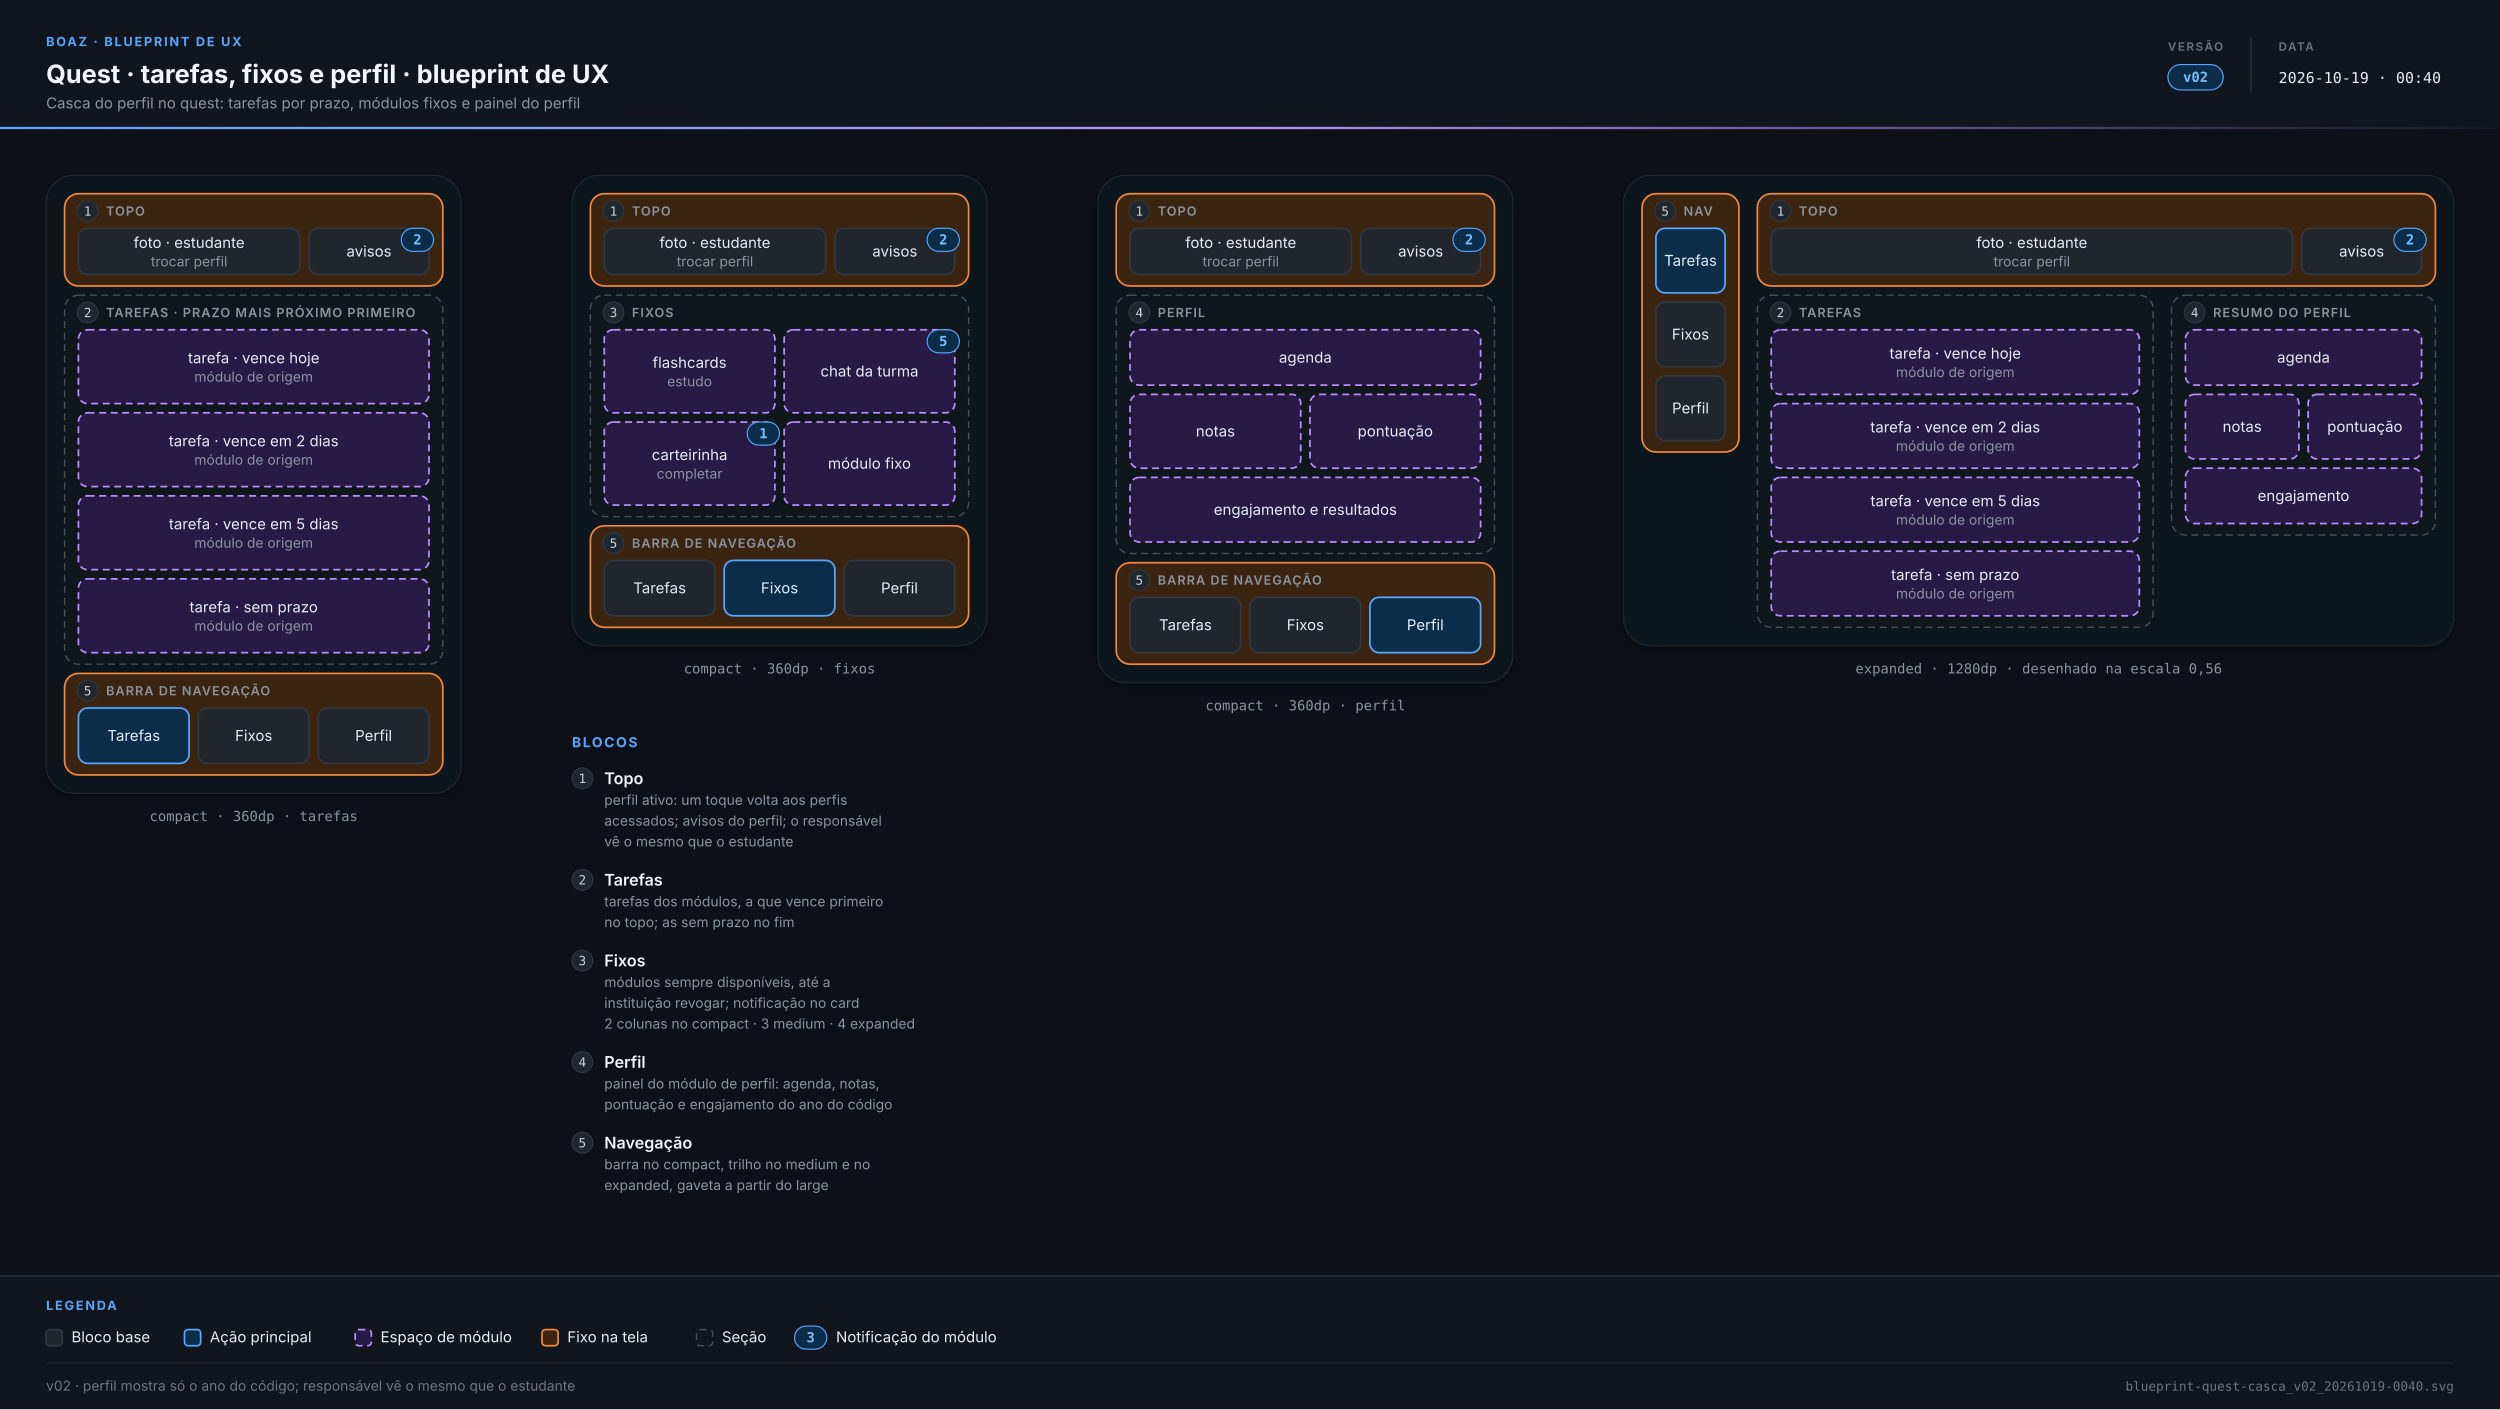
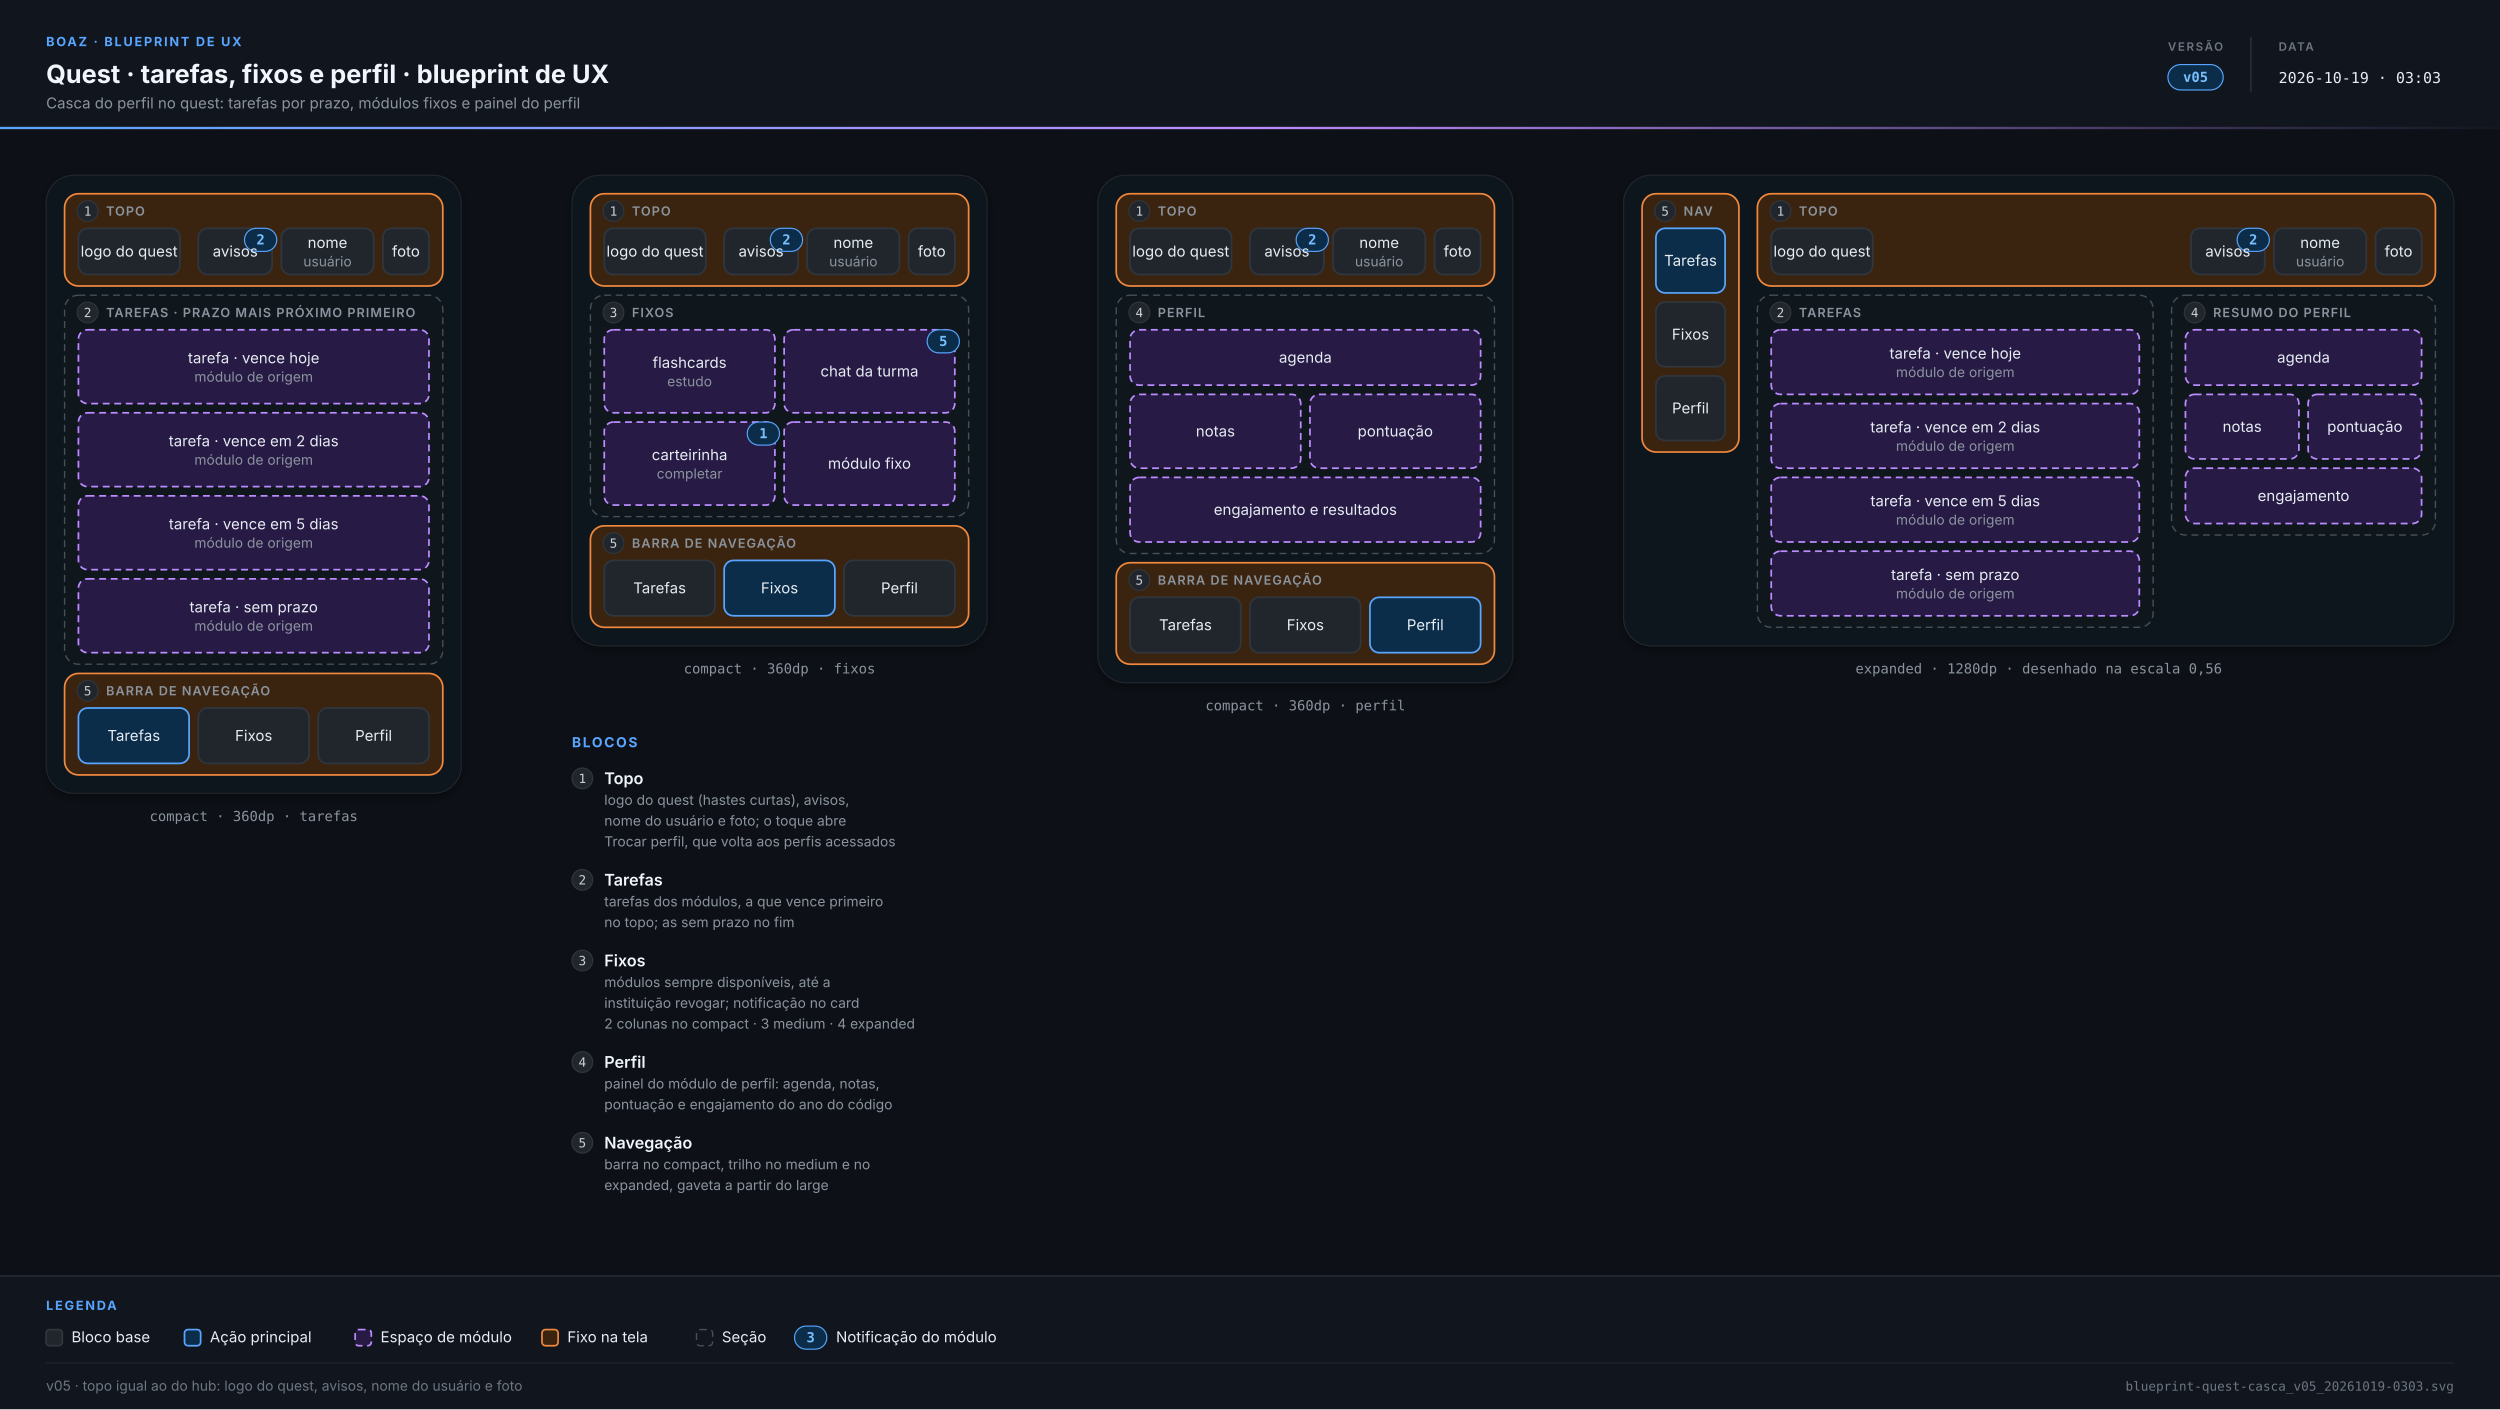
<svg xmlns="http://www.w3.org/2000/svg" viewBox="0 0 2168 1222" width="2168" height="1222">
  <style>
    /* ── base ─────────────────────────────────────────── */
    .bg            { fill: #0d1117; }
    :root          { background: #0d1117; } /* aberto sozinho no navegador, o fundo escuro cobre a janela toda */
    text           { font-family: Inter, "Segoe UI", Roboto, "Helvetica Neue", Helvetica, Arial, sans-serif; font-size: 13px; fill: #e6edf3; }
    .title         { font-size: 22px; font-weight: 700; fill: #f0f6fc; }
    .subtitle      { font-size: 13px; fill: #8b949e; }
    .section       { font-size: 12px; font-weight: 700; letter-spacing: 0.12em; fill: #58a6ff; }
    .label         { font-size: 13px; fill: #e6edf3; }
    .label-strong  { font-size: 14px; font-weight: 600; fill: #f0f6fc; }
    .label-underline { text-decoration: underline; }
    .muted         { font-size: 12px; fill: #8b949e; }
    .mono          { font-family: "JetBrains Mono", "SF Mono", Menlo, Consolas, monospace; font-size: 12px; fill: #8b949e; }
    .divider       { stroke: #21262d; stroke-width: 1; }
    .panel         { fill: #10151c; stroke: #21262d; stroke-width: 1; }

    /* ── nós: uma cor por papel, no máximo 4 por diagrama ── */
    .node          { fill: #161b22; stroke: #30363d; stroke-width: 1.5; }
    .node-face     { fill: #21262d; stroke: #30363d; stroke-width: 1.5; stroke-linejoin: round; }
    .node-blue     { fill: #0c2d4a; stroke: #58a6ff; stroke-width: 1.5; }
    .node-green    { fill: #0f2e1b; stroke: #3fb950; stroke-width: 1.5; }
    .node-purple   { fill: #271a45; stroke: #bc8cff; stroke-width: 1.5; }
    .node-orange   { fill: #3a2410; stroke: #f0883e; stroke-width: 1.5; }
    .node-red      { fill: #3b1219; stroke: #f85149; stroke-width: 1.5; }
    .node-external { fill: #1c2128; stroke: #6e7681; stroke-width: 1.5; }

    /* ── fronteiras (conta, região, rede, módulo) ─────── */
    .boundary       { fill: #161b22; fill-opacity: 0.35; stroke: #484f58; stroke-width: 1.2; stroke-dasharray: 6 4; }
    .boundary-label { font-size: 11px; font-weight: 600; letter-spacing: 0.08em; fill: #8b949e; }

    /* ── arestas e comunicação ─────────────────────────── */
    .edge          { fill: none; stroke: #8b949e; stroke-width: 1.5; }
    .edge-accent   { fill: none; stroke: #58a6ff; stroke-width: 1.8; }
    .edge-async    { stroke-dasharray: 6 4; }
    .edge-data     { stroke-dasharray: 1 5; stroke-linecap: round; stroke-width: 2.2; }
    .edge-label-bg { fill: #0d1117; }
    .arrow-head    { fill: #8b949e; }
    .arrow-accent  { fill: #58a6ff; }
    .lifeline      { stroke: #30363d; stroke-width: 1.2; stroke-dasharray: 4 4; }
    .chip          { fill: #21262d; stroke: #30363d; stroke-width: 1; }
    .chip-text     { font-family: "JetBrains Mono", "SF Mono", Menlo, Consolas, monospace; font-size: 11px; fill: #c9d1d9; }

    /* ── ícones neutros (#ic-*, #uml-*) ───────────────── */
    .ico           { fill: none; stroke: #c9d1d9; stroke-width: 1.5; stroke-linecap: round; stroke-linejoin: round; }
    .ico-fill      { fill: #c9d1d9; }
    .ico-solid     { fill: #161b22; stroke: #c9d1d9; stroke-width: 1.5; stroke-linejoin: round; }

    /* ── notação UML ───────────────────────────────────── */
    .ink           { fill: #e6edf3; }
    .ink-ring      { fill: none; stroke: #e6edf3; stroke-width: 1.5; }
    .node-note     { fill: #2b2311; stroke: #d29922; stroke-width: 1.2; }
    .uml-keyword   { font-size: 11px; font-style: italic; fill: #8b949e; }
    .activation    { fill: #21262d; stroke: #8b949e; stroke-width: 1.2; }
    .frame-tag     { fill: #21262d; stroke: #484f58; stroke-width: 1.2; }
    .frame-op      { font-size: 11px; font-weight: 700; fill: #c9d1d9; }
    .arrow-open    { fill: none; stroke: #8b949e; stroke-width: 1.4; stroke-linejoin: round; }
    .arrow-hollow  { fill: #0d1117; stroke: #8b949e; stroke-width: 1.2; stroke-linejoin: round; }

    /* ── marca d'água: topo e rodapé (seção 7) ────────── */
    .wm-band       { fill: #11161e; }
    .wm-accent     { fill: url(#marca-acento); }
    .wm-sep        { stroke: #30363d; stroke-width: 1; }
    .wm-frame      { fill: none; stroke: #30363d; stroke-width: 1; }
    .wm-eyebrow    { font-size: 11px; font-weight: 700; letter-spacing: 0.14em; fill: #58a6ff; }
    .wm-meta-label { font-size: 10px; font-weight: 600; letter-spacing: 0.14em; fill: #6e7681; }
    .wm-meta-value { font-family: "JetBrains Mono", "SF Mono", Menlo, Consolas, monospace; font-size: 13px; fill: #e6edf3; }
    .wm-badge      { fill: #0c2d4a; stroke: #58a6ff; stroke-width: 1; }
    .wm-badge-text { font-family: "JetBrains Mono", "SF Mono", Menlo, Consolas, monospace; font-size: 12px; font-weight: 700; fill: #79c0ff; }
    .wm-file       { font-family: "JetBrains Mono", "SF Mono", Menlo, Consolas, monospace; font-size: 11px; fill: #6e7681; }
    .footer        { font-size: 12px; fill: #6e7681; }
  </style>
  <defs>
    <marker id="seta" viewBox="0 0 10 10" refX="9" refY="5" markerWidth="7" markerHeight="7" orient="auto-start-reverse">
      <path d="M0,0 L10,5 L0,10 z" class="arrow-head" />
    </marker>
    <marker id="seta-destaque" viewBox="0 0 10 10" refX="9" refY="5" markerWidth="7" markerHeight="7" orient="auto-start-reverse">
      <path d="M0,0 L10,5 L0,10 z" class="arrow-accent" />
    </marker>
    <marker id="seta-aberta" viewBox="-1 -1 12 12" refX="10" refY="5" markerWidth="8" markerHeight="8" orient="auto-start-reverse">
      <path d="M0,0 L10,5 L0,10" class="arrow-open" />
    </marker>
    <marker id="heranca" viewBox="-1 -1 14 14" refX="12" refY="6" markerWidth="10" markerHeight="10" orient="auto-start-reverse">
      <path d="M0,0 L12,6 L0,12 z" class="arrow-hollow" />
    </marker>
    <marker id="extensao" viewBox="-1 -1 14 14" refX="12" refY="6" markerWidth="10" markerHeight="10" orient="auto-start-reverse">
      <path d="M0,0 L12,6 L0,12 z" class="arrow-head" />
    </marker>
    <marker id="composicao" viewBox="-1 -1 16 10" refX="14" refY="4" markerWidth="16" markerHeight="11" orient="auto-start-reverse">
      <path d="M0,4 L7,0 L14,4 L7,8 z" class="arrow-head" />
    </marker>
    <marker id="agregacao" viewBox="-1 -1 16 10" refX="14" refY="4" markerWidth="16" markerHeight="11" orient="auto-start-reverse">
      <path d="M0,4 L7,0 L14,4 L7,8 z" class="arrow-hollow" />
    </marker>
    <marker id="er-um" viewBox="0 0 16 12" refX="16" refY="6" markerWidth="16" markerHeight="12" markerUnits="userSpaceOnUse" orient="auto-start-reverse">
      <path d="M6,0 V12 M10,0 V12" class="arrow-open" />
    </marker>
    <marker id="er-muitos" viewBox="0 0 16 12" refX="16" refY="6" markerWidth="16" markerHeight="12" markerUnits="userSpaceOnUse" orient="auto-start-reverse">
      <path d="M4,0 V12 M6,6 L16,0 M6,6 L16,12" class="arrow-open" />
    </marker>
    <filter id="sombra" x="-10%" y="-10%" width="120%" height="140%">
      <feDropShadow dx="0" dy="3" stdDeviation="4" flood-color="#000000" flood-opacity="0.45" />
    </filter>
    <linearGradient id="marca-acento" x1="0" y1="0" x2="1" y2="0">
      <stop offset="0" stop-color="#58a6ff" />
      <stop offset="0.5" stop-color="#bc8cff" />
      <stop offset="1" stop-color="#bc8cff" stop-opacity="0" />
    </linearGradient>
  </defs>
  <rect class="bg" x="0" y="0" width="2168" height="1222" />
  <g id="marca-topo">
    <rect class="wm-band" x="0" y="0" width="2168" height="112" />
    <rect class="wm-accent" x="0" y="110" width="2168" height="2" />
    <text class="wm-eyebrow" x="40" y="40">BOAZ · BLUEPRINT DE UX</text>
    <text class="title" x="40" y="72">Quest · tarefas, fixos e perfil · blueprint de UX</text>
    <text class="subtitle" x="40" y="94">Casca do perfil no quest: tarefas por prazo, módulos fixos e painel do perfil</text>
    <text class="wm-meta-label" x="1880" y="44">VERSÃO</text>
    <rect class="wm-badge" x="1880" y="56" width="48" height="22" rx="11" />
-     <text class="wm-badge-text" x="1904" y="71" text-anchor="middle">v02</text>
+     <text class="wm-badge-text" x="1904" y="71" text-anchor="middle">v05</text>
    <line class="wm-sep" x1="1952" y1="32" x2="1952" y2="80" />
    <text class="wm-meta-label" x="1976" y="44">DATA</text>
-     <text class="wm-meta-value" x="1976" y="72">2026-10-19 · 00:40</text>
+     <text class="wm-meta-value" x="1976" y="72">2026-10-19 · 03:03</text>
  </g>
  <g id="compact-tarefas">
    <rect class="panel" x="40" y="152" width="360" height="536" rx="24" filter="url(#sombra)" />
    <g id="c-topo">
      <rect class="node-orange" x="56" y="168" width="328" height="80" rx="12" />
      <circle class="chip" cx="76" cy="183" r="9" />
      <text class="chip-text" x="76" y="187" text-anchor="middle">1</text>
      <text class="boundary-label" x="92" y="187">TOPO</text>
-       <rect class="node-face" x="68" y="198" width="192" height="40" rx="8" />
-       <text class="label" x="164" y="215" text-anchor="middle">foto · estudante</text>
-       <text class="muted" x="164" y="231" text-anchor="middle">trocar perfil</text>
-       <rect class="node-face" x="268" y="198" width="104" height="40" rx="8" />
-       <rect class="wm-badge" x="348" y="198" width="28" height="20" rx="10" />
-       <text class="wm-badge-text" x="362" y="212" text-anchor="middle">2</text>
-       <text class="label" x="320" y="222.5" text-anchor="middle">avisos</text>
+       <rect class="node-face" x="68" y="198" width="88" height="40" rx="8" />
+       <text class="label" x="112" y="222.5" text-anchor="middle">logo do quest</text>
+       <rect class="node-face" x="172" y="198" width="64" height="40" rx="8" />
+       <rect class="wm-badge" x="212" y="198" width="28" height="20" rx="10" />
+       <text class="wm-badge-text" x="226" y="212" text-anchor="middle">2</text>
+       <text class="label" x="204" y="222.5" text-anchor="middle">avisos</text>
+       <rect class="node-face" x="244" y="198" width="80" height="40" rx="8" />
+       <text class="label" x="284" y="215" text-anchor="middle">nome</text>
+       <text class="muted" x="284" y="231" text-anchor="middle">usuário</text>
+       <rect class="node-face" x="332" y="198" width="40" height="40" rx="8" />
+       <text class="label" x="352" y="222.5" text-anchor="middle">foto</text>
    </g>
    <g id="c-tarefas">
      <rect class="boundary" x="56" y="256" width="328" height="320" rx="12" />
      <circle class="chip" cx="76" cy="271" r="9" />
      <text class="chip-text" x="76" y="275" text-anchor="middle">2</text>
      <text class="boundary-label" x="92" y="275">TAREFAS · PRAZO MAIS PRÓXIMO PRIMEIRO</text>
      <rect class="node-purple edge-async" x="68" y="286" width="304" height="64" rx="8" />
      <text class="label" x="220" y="315" text-anchor="middle">tarefa · vence hoje</text>
      <text class="muted" x="220" y="331" text-anchor="middle">módulo de origem</text>
      <rect class="node-purple edge-async" x="68" y="358" width="304" height="64" rx="8" />
      <text class="label" x="220" y="387" text-anchor="middle">tarefa · vence em 2 dias</text>
      <text class="muted" x="220" y="403" text-anchor="middle">módulo de origem</text>
      <rect class="node-purple edge-async" x="68" y="430" width="304" height="64" rx="8" />
      <text class="label" x="220" y="459" text-anchor="middle">tarefa · vence em 5 dias</text>
      <text class="muted" x="220" y="475" text-anchor="middle">módulo de origem</text>
      <rect class="node-purple edge-async" x="68" y="502" width="304" height="64" rx="8" />
      <text class="label" x="220" y="531" text-anchor="middle">tarefa · sem prazo</text>
      <text class="muted" x="220" y="547" text-anchor="middle">módulo de origem</text>
    </g>
    <g id="nav-barra">
      <rect class="node-orange" x="56" y="584" width="328" height="88" rx="12" />
      <circle class="chip" cx="76" cy="599" r="9" />
      <text class="chip-text" x="76" y="603" text-anchor="middle">5</text>
      <text class="boundary-label" x="92" y="603">BARRA DE NAVEGAÇÃO</text>
      <rect class="node-blue" x="68" y="614" width="96" height="48" rx="8" />
      <text class="label" x="116" y="642.5" text-anchor="middle">Tarefas</text>
      <rect class="node-face" x="172" y="614" width="96" height="48" rx="8" />
      <text class="label" x="220" y="642.5" text-anchor="middle">Fixos</text>
      <rect class="node-face" x="276" y="614" width="96" height="48" rx="8" />
      <text class="label" x="324" y="642.5" text-anchor="middle">Perfil</text>
    </g>
    <text class="mono" x="220" y="712" text-anchor="middle">compact · 360dp · tarefas</text>
  </g>
  <g id="compact-fixos">
    <rect class="panel" x="496" y="152" width="360" height="408" rx="24" filter="url(#sombra)" />
    <g id="f-topo">
      <rect class="node-orange" x="512" y="168" width="328" height="80" rx="12" />
      <circle class="chip" cx="532" cy="183" r="9" />
      <text class="chip-text" x="532" y="187" text-anchor="middle">1</text>
      <text class="boundary-label" x="548" y="187">TOPO</text>
-       <rect class="node-face" x="524" y="198" width="192" height="40" rx="8" />
-       <text class="label" x="620" y="215" text-anchor="middle">foto · estudante</text>
-       <text class="muted" x="620" y="231" text-anchor="middle">trocar perfil</text>
-       <rect class="node-face" x="724" y="198" width="104" height="40" rx="8" />
-       <rect class="wm-badge" x="804" y="198" width="28" height="20" rx="10" />
-       <text class="wm-badge-text" x="818" y="212" text-anchor="middle">2</text>
-       <text class="label" x="776" y="222.5" text-anchor="middle">avisos</text>
+       <rect class="node-face" x="524" y="198" width="88" height="40" rx="8" />
+       <text class="label" x="568" y="222.5" text-anchor="middle">logo do quest</text>
+       <rect class="node-face" x="628" y="198" width="64" height="40" rx="8" />
+       <rect class="wm-badge" x="668" y="198" width="28" height="20" rx="10" />
+       <text class="wm-badge-text" x="682" y="212" text-anchor="middle">2</text>
+       <text class="label" x="660" y="222.5" text-anchor="middle">avisos</text>
+       <rect class="node-face" x="700" y="198" width="80" height="40" rx="8" />
+       <text class="label" x="740" y="215" text-anchor="middle">nome</text>
+       <text class="muted" x="740" y="231" text-anchor="middle">usuário</text>
+       <rect class="node-face" x="788" y="198" width="40" height="40" rx="8" />
+       <text class="label" x="808" y="222.5" text-anchor="middle">foto</text>
    </g>
    <g id="f-fixos">
      <rect class="boundary" x="512" y="256" width="328" height="192" rx="12" />
      <circle class="chip" cx="532" cy="271" r="9" />
      <text class="chip-text" x="532" y="275" text-anchor="middle">3</text>
      <text class="boundary-label" x="548" y="275">FIXOS</text>
      <rect class="node-purple edge-async" x="524" y="286" width="148" height="72" rx="8" />
      <text class="label" x="598" y="319" text-anchor="middle">flashcards</text>
      <text class="muted" x="598" y="335" text-anchor="middle">estudo</text>
      <rect class="node-purple edge-async" x="680" y="286" width="148" height="72" rx="8" />
      <rect class="wm-badge" x="804" y="286" width="28" height="20" rx="10" />
      <text class="wm-badge-text" x="818" y="300" text-anchor="middle">5</text>
      <text class="label" x="754" y="326.5" text-anchor="middle">chat da turma</text>
      <rect class="node-purple edge-async" x="524" y="366" width="148" height="72" rx="8" />
      <rect class="wm-badge" x="648" y="366" width="28" height="20" rx="10" />
      <text class="wm-badge-text" x="662" y="380" text-anchor="middle">1</text>
      <text class="label" x="598" y="399" text-anchor="middle">carteirinha</text>
      <text class="muted" x="598" y="415" text-anchor="middle">completar</text>
      <rect class="node-purple edge-async" x="680" y="366" width="148" height="72" rx="8" />
      <text class="label" x="754" y="406.5" text-anchor="middle">módulo fixo</text>
    </g>
    <g id="nav-barra">
      <rect class="node-orange" x="512" y="456" width="328" height="88" rx="12" />
      <circle class="chip" cx="532" cy="471" r="9" />
      <text class="chip-text" x="532" y="475" text-anchor="middle">5</text>
      <text class="boundary-label" x="548" y="475">BARRA DE NAVEGAÇÃO</text>
      <rect class="node-face" x="524" y="486" width="96" height="48" rx="8" />
      <text class="label" x="572" y="514.5" text-anchor="middle">Tarefas</text>
      <rect class="node-blue" x="628" y="486" width="96" height="48" rx="8" />
      <text class="label" x="676" y="514.5" text-anchor="middle">Fixos</text>
      <rect class="node-face" x="732" y="486" width="96" height="48" rx="8" />
      <text class="label" x="780" y="514.5" text-anchor="middle">Perfil</text>
    </g>
    <text class="mono" x="676" y="584" text-anchor="middle">compact · 360dp · fixos</text>
  </g>
  <g id="compact-perfil">
    <rect class="panel" x="952" y="152" width="360" height="440" rx="24" filter="url(#sombra)" />
    <g id="p-topo">
      <rect class="node-orange" x="968" y="168" width="328" height="80" rx="12" />
      <circle class="chip" cx="988" cy="183" r="9" />
      <text class="chip-text" x="988" y="187" text-anchor="middle">1</text>
      <text class="boundary-label" x="1004" y="187">TOPO</text>
-       <rect class="node-face" x="980" y="198" width="192" height="40" rx="8" />
-       <text class="label" x="1076" y="215" text-anchor="middle">foto · estudante</text>
-       <text class="muted" x="1076" y="231" text-anchor="middle">trocar perfil</text>
-       <rect class="node-face" x="1180" y="198" width="104" height="40" rx="8" />
-       <rect class="wm-badge" x="1260" y="198" width="28" height="20" rx="10" />
-       <text class="wm-badge-text" x="1274" y="212" text-anchor="middle">2</text>
-       <text class="label" x="1232" y="222.5" text-anchor="middle">avisos</text>
+       <rect class="node-face" x="980" y="198" width="88" height="40" rx="8" />
+       <text class="label" x="1024" y="222.5" text-anchor="middle">logo do quest</text>
+       <rect class="node-face" x="1084" y="198" width="64" height="40" rx="8" />
+       <rect class="wm-badge" x="1124" y="198" width="28" height="20" rx="10" />
+       <text class="wm-badge-text" x="1138" y="212" text-anchor="middle">2</text>
+       <text class="label" x="1116" y="222.5" text-anchor="middle">avisos</text>
+       <rect class="node-face" x="1156" y="198" width="80" height="40" rx="8" />
+       <text class="label" x="1196" y="215" text-anchor="middle">nome</text>
+       <text class="muted" x="1196" y="231" text-anchor="middle">usuário</text>
+       <rect class="node-face" x="1244" y="198" width="40" height="40" rx="8" />
+       <text class="label" x="1264" y="222.5" text-anchor="middle">foto</text>
    </g>
    <g id="p-perfil">
      <rect class="boundary" x="968" y="256" width="328" height="224" rx="12" />
      <circle class="chip" cx="988" cy="271" r="9" />
      <text class="chip-text" x="988" y="275" text-anchor="middle">4</text>
      <text class="boundary-label" x="1004" y="275">PERFIL</text>
      <rect class="node-purple edge-async" x="980" y="286" width="304" height="48" rx="8" />
      <text class="label" x="1132" y="314.5" text-anchor="middle">agenda</text>
      <rect class="node-purple edge-async" x="980" y="342" width="148" height="64" rx="8" />
      <text class="label" x="1054" y="378.5" text-anchor="middle">notas</text>
      <rect class="node-purple edge-async" x="1136" y="342" width="148" height="64" rx="8" />
      <text class="label" x="1210" y="378.5" text-anchor="middle">pontuação</text>
      <rect class="node-purple edge-async" x="980" y="414" width="304" height="56" rx="8" />
      <text class="label" x="1132" y="446.5" text-anchor="middle">engajamento e resultados</text>
    </g>
    <g id="nav-barra">
      <rect class="node-orange" x="968" y="488" width="328" height="88" rx="12" />
      <circle class="chip" cx="988" cy="503" r="9" />
      <text class="chip-text" x="988" y="507" text-anchor="middle">5</text>
      <text class="boundary-label" x="1004" y="507">BARRA DE NAVEGAÇÃO</text>
      <rect class="node-face" x="980" y="518" width="96" height="48" rx="8" />
      <text class="label" x="1028" y="546.5" text-anchor="middle">Tarefas</text>
      <rect class="node-face" x="1084" y="518" width="96" height="48" rx="8" />
      <text class="label" x="1132" y="546.5" text-anchor="middle">Fixos</text>
      <rect class="node-blue" x="1188" y="518" width="96" height="48" rx="8" />
      <text class="label" x="1236" y="546.5" text-anchor="middle">Perfil</text>
    </g>
    <text class="mono" x="1132" y="616" text-anchor="middle">compact · 360dp · perfil</text>
  </g>
  <g id="expanded-casca">
    <rect class="panel" x="1408" y="152" width="720" height="408" rx="24" filter="url(#sombra)" />
    <g id="nav-trilho">
      <rect class="node-orange" x="1424" y="168" width="84" height="224" rx="12" />
      <circle class="chip" cx="1444" cy="183" r="9" />
      <text class="chip-text" x="1444" y="187" text-anchor="middle">5</text>
      <text class="boundary-label" x="1460" y="187">NAV</text>
      <rect class="node-blue" x="1436" y="198" width="60" height="56" rx="8" />
      <text class="label" x="1466" y="230.5" text-anchor="middle">Tarefas</text>
      <rect class="node-face" x="1436" y="262" width="60" height="56" rx="8" />
      <text class="label" x="1466" y="294.5" text-anchor="middle">Fixos</text>
      <rect class="node-face" x="1436" y="326" width="60" height="56" rx="8" />
      <text class="label" x="1466" y="358.5" text-anchor="middle">Perfil</text>
    </g>
    <g id="e-topo">
      <rect class="node-orange" x="1524" y="168" width="588" height="80" rx="12" />
      <circle class="chip" cx="1544" cy="183" r="9" />
      <text class="chip-text" x="1544" y="187" text-anchor="middle">1</text>
      <text class="boundary-label" x="1560" y="187">TOPO</text>
-       <rect class="node-face" x="1536" y="198" width="452" height="40" rx="8" />
-       <text class="label" x="1762" y="215" text-anchor="middle">foto · estudante</text>
-       <text class="muted" x="1762" y="231" text-anchor="middle">trocar perfil</text>
-       <rect class="node-face" x="1996" y="198" width="104" height="40" rx="8" />
-       <rect class="wm-badge" x="2076" y="198" width="28" height="20" rx="10" />
-       <text class="wm-badge-text" x="2090" y="212" text-anchor="middle">2</text>
-       <text class="label" x="2048" y="222.5" text-anchor="middle">avisos</text>
+       <rect class="node-face" x="1536" y="198" width="88" height="40" rx="8" />
+       <text class="label" x="1580" y="222.5" text-anchor="middle">logo do quest</text>
+       <rect class="node-face" x="1900" y="198" width="64" height="40" rx="8" />
+       <rect class="wm-badge" x="1940" y="198" width="28" height="20" rx="10" />
+       <text class="wm-badge-text" x="1954" y="212" text-anchor="middle">2</text>
+       <text class="label" x="1932" y="222.5" text-anchor="middle">avisos</text>
+       <rect class="node-face" x="1972" y="198" width="80" height="40" rx="8" />
+       <text class="label" x="2012" y="215" text-anchor="middle">nome</text>
+       <text class="muted" x="2012" y="231" text-anchor="middle">usuário</text>
+       <rect class="node-face" x="2060" y="198" width="40" height="40" rx="8" />
+       <text class="label" x="2080" y="222.5" text-anchor="middle">foto</text>
    </g>
    <g id="e-tarefas">
      <rect class="boundary" x="1524" y="256" width="343.2" height="288" rx="12" />
      <circle class="chip" cx="1544" cy="271" r="9" />
      <text class="chip-text" x="1544" y="275" text-anchor="middle">2</text>
      <text class="boundary-label" x="1560" y="275">TAREFAS</text>
      <rect class="node-purple edge-async" x="1536" y="286" width="319.2" height="56" rx="8" />
      <text class="label" x="1695.6" y="311" text-anchor="middle">tarefa · vence hoje</text>
      <text class="muted" x="1695.6" y="327" text-anchor="middle">módulo de origem</text>
      <rect class="node-purple edge-async" x="1536" y="350" width="319.2" height="56" rx="8" />
      <text class="label" x="1695.6" y="375" text-anchor="middle">tarefa · vence em 2 dias</text>
      <text class="muted" x="1695.6" y="391" text-anchor="middle">módulo de origem</text>
      <rect class="node-purple edge-async" x="1536" y="414" width="319.2" height="56" rx="8" />
      <text class="label" x="1695.6" y="439" text-anchor="middle">tarefa · vence em 5 dias</text>
      <text class="muted" x="1695.6" y="455" text-anchor="middle">módulo de origem</text>
      <rect class="node-purple edge-async" x="1536" y="478" width="319.2" height="56" rx="8" />
      <text class="label" x="1695.6" y="503" text-anchor="middle">tarefa · sem prazo</text>
      <text class="muted" x="1695.6" y="519" text-anchor="middle">módulo de origem</text>
    </g>
    <g id="e-perfil">
      <rect class="boundary" x="1883.2" y="256" width="228.8" height="208" rx="12" />
      <circle class="chip" cx="1903.2" cy="271" r="9" />
      <text class="chip-text" x="1903.2" y="275" text-anchor="middle">4</text>
      <text class="boundary-label" x="1919.2" y="275">RESUMO DO PERFIL</text>
      <rect class="node-purple edge-async" x="1895.2" y="286" width="204.8" height="48" rx="8" />
      <text class="label" x="1997.6" y="314.5" text-anchor="middle">agenda</text>
      <rect class="node-purple edge-async" x="1895.2" y="342" width="98.4" height="56" rx="8" />
      <text class="label" x="1944.4" y="374.5" text-anchor="middle">notas</text>
      <rect class="node-purple edge-async" x="2001.6" y="342" width="98.4" height="56" rx="8" />
      <text class="label" x="2050.8" y="374.5" text-anchor="middle">pontuação</text>
      <rect class="node-purple edge-async" x="1895.2" y="406" width="204.8" height="48" rx="8" />
      <text class="label" x="1997.6" y="434.5" text-anchor="middle">engajamento</text>
    </g>
    <text class="mono" x="1768" y="584" text-anchor="middle">expanded · 1280dp · desenhado na escala 0,56</text>
  </g>
  <g id="anotacoes">
    <text class="section" x="496" y="648">BLOCOS</text>
    <circle class="chip" cx="505" cy="675" r="9" />
    <text class="chip-text" x="505" y="679" text-anchor="middle">1</text>
    <text class="label-strong" x="524" y="680">Topo</text>
-     <text class="muted" x="524" y="698">perfil ativo: um toque volta aos perfis</text>
-     <text class="muted" x="524" y="716">acessados; avisos do perfil; o responsável</text>
-     <text class="muted" x="524" y="734">vê o mesmo que o estudante</text>
+     <text class="muted" x="524" y="698">logo do quest (hastes curtas), avisos,</text>
+     <text class="muted" x="524" y="716">nome do usuário e foto; o toque abre</text>
+     <text class="muted" x="524" y="734">Trocar perfil, que volta aos perfis acessados</text>
    <circle class="chip" cx="505" cy="763" r="9" />
    <text class="chip-text" x="505" y="767" text-anchor="middle">2</text>
    <text class="label-strong" x="524" y="768">Tarefas</text>
    <text class="muted" x="524" y="786">tarefas dos módulos, a que vence primeiro</text>
    <text class="muted" x="524" y="804">no topo; as sem prazo no fim</text>
    <circle class="chip" cx="505" cy="833" r="9" />
    <text class="chip-text" x="505" y="837" text-anchor="middle">3</text>
    <text class="label-strong" x="524" y="838">Fixos</text>
    <text class="muted" x="524" y="856">módulos sempre disponíveis, até a</text>
    <text class="muted" x="524" y="874">instituição revogar; notificação no card</text>
    <text class="muted" x="524" y="892">2 colunas no compact · 3 medium · 4 expanded</text>
    <circle class="chip" cx="505" cy="921" r="9" />
    <text class="chip-text" x="505" y="925" text-anchor="middle">4</text>
    <text class="label-strong" x="524" y="926">Perfil</text>
    <text class="muted" x="524" y="944">painel do módulo de perfil: agenda, notas,</text>
    <text class="muted" x="524" y="962">pontuação e engajamento do ano do código</text>
    <circle class="chip" cx="505" cy="991" r="9" />
    <text class="chip-text" x="505" y="995" text-anchor="middle">5</text>
    <text class="label-strong" x="524" y="996">Navegação</text>
    <text class="muted" x="524" y="1014">barra no compact, trilho no medium e no</text>
    <text class="muted" x="524" y="1032">expanded, gaveta a partir do large</text>
  </g>
  <g id="marca-rodape" transform="translate(0,1106)">
    <rect class="wm-band" x="0" y="0" width="2168" height="116" />
    <line class="wm-sep" x1="0" y1="0.5" x2="2168" y2="0.5" />
    <text class="wm-eyebrow" x="40" y="30">LEGENDA</text>
    <rect class="node-face" x="40" y="47" width="14" height="14" rx="3" />
    <text class="label" x="62" y="58">Bloco base</text>
    <rect class="node-blue" x="160" y="47" width="14" height="14" rx="3" />
    <text class="label" x="182" y="58">Ação principal</text>
    <rect class="node-purple edge-async" x="308" y="47" width="14" height="14" rx="3" />
    <text class="label" x="330" y="58">Espaço de módulo</text>
    <rect class="node-orange" x="470" y="47" width="14" height="14" rx="3" />
    <text class="label" x="492" y="58">Fixo na tela</text>
    <rect class="boundary" x="604" y="47" width="14" height="14" rx="3" />
    <text class="label" x="626" y="58">Seção</text>
    <rect class="wm-badge" x="689" y="44" width="28" height="20" rx="10" />
    <text class="wm-badge-text" x="703" y="58" text-anchor="middle">3</text>
    <text class="label" x="725" y="58">Notificação do módulo</text>
    <line class="divider" x1="40" y1="76" x2="2128" y2="76" />
-     <text class="footer" x="40" y="100">v02 · perfil mostra só o ano do código; responsável vê o mesmo que o estudante</text>
-     <text class="wm-file" x="2128" y="100" text-anchor="end">blueprint-quest-casca_v02_20261019-0040.svg</text>
+     <text class="footer" x="40" y="100">v05 · topo igual ao do hub: logo do quest, avisos, nome do usuário e foto</text>
+     <text class="wm-file" x="2128" y="100" text-anchor="end">blueprint-quest-casca_v05_20261019-0303.svg</text>
  </g>
</svg>
